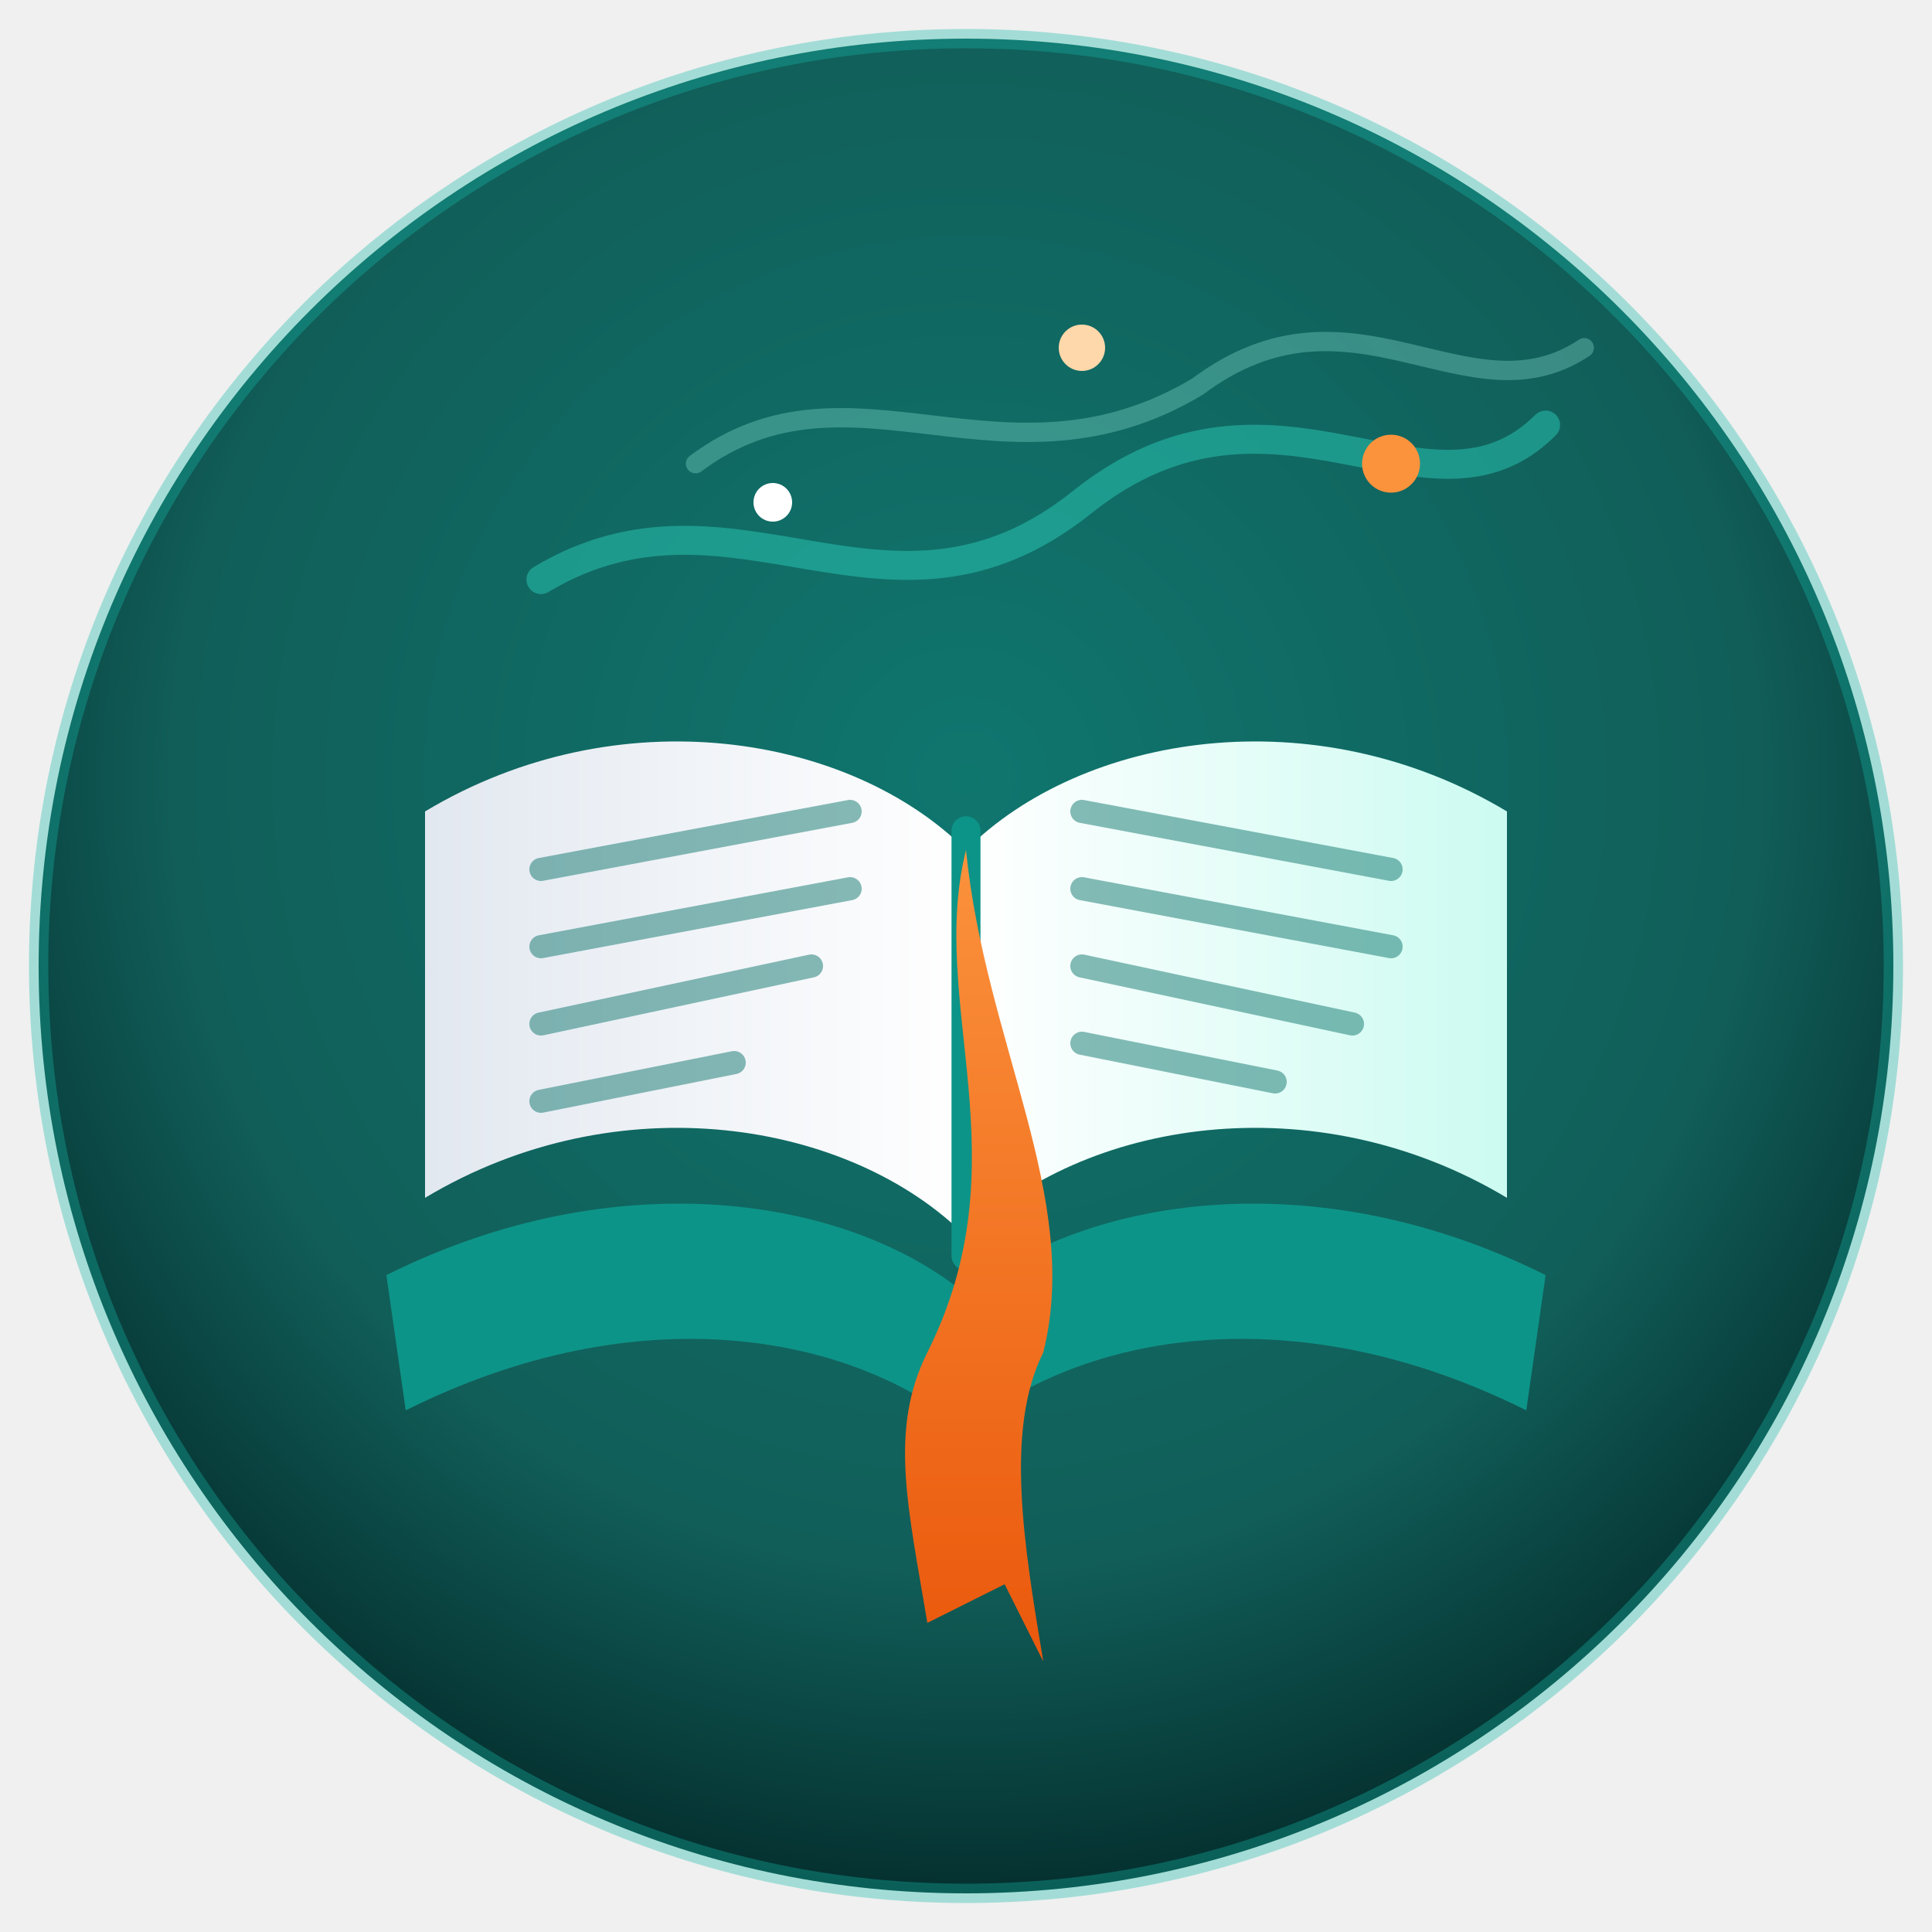
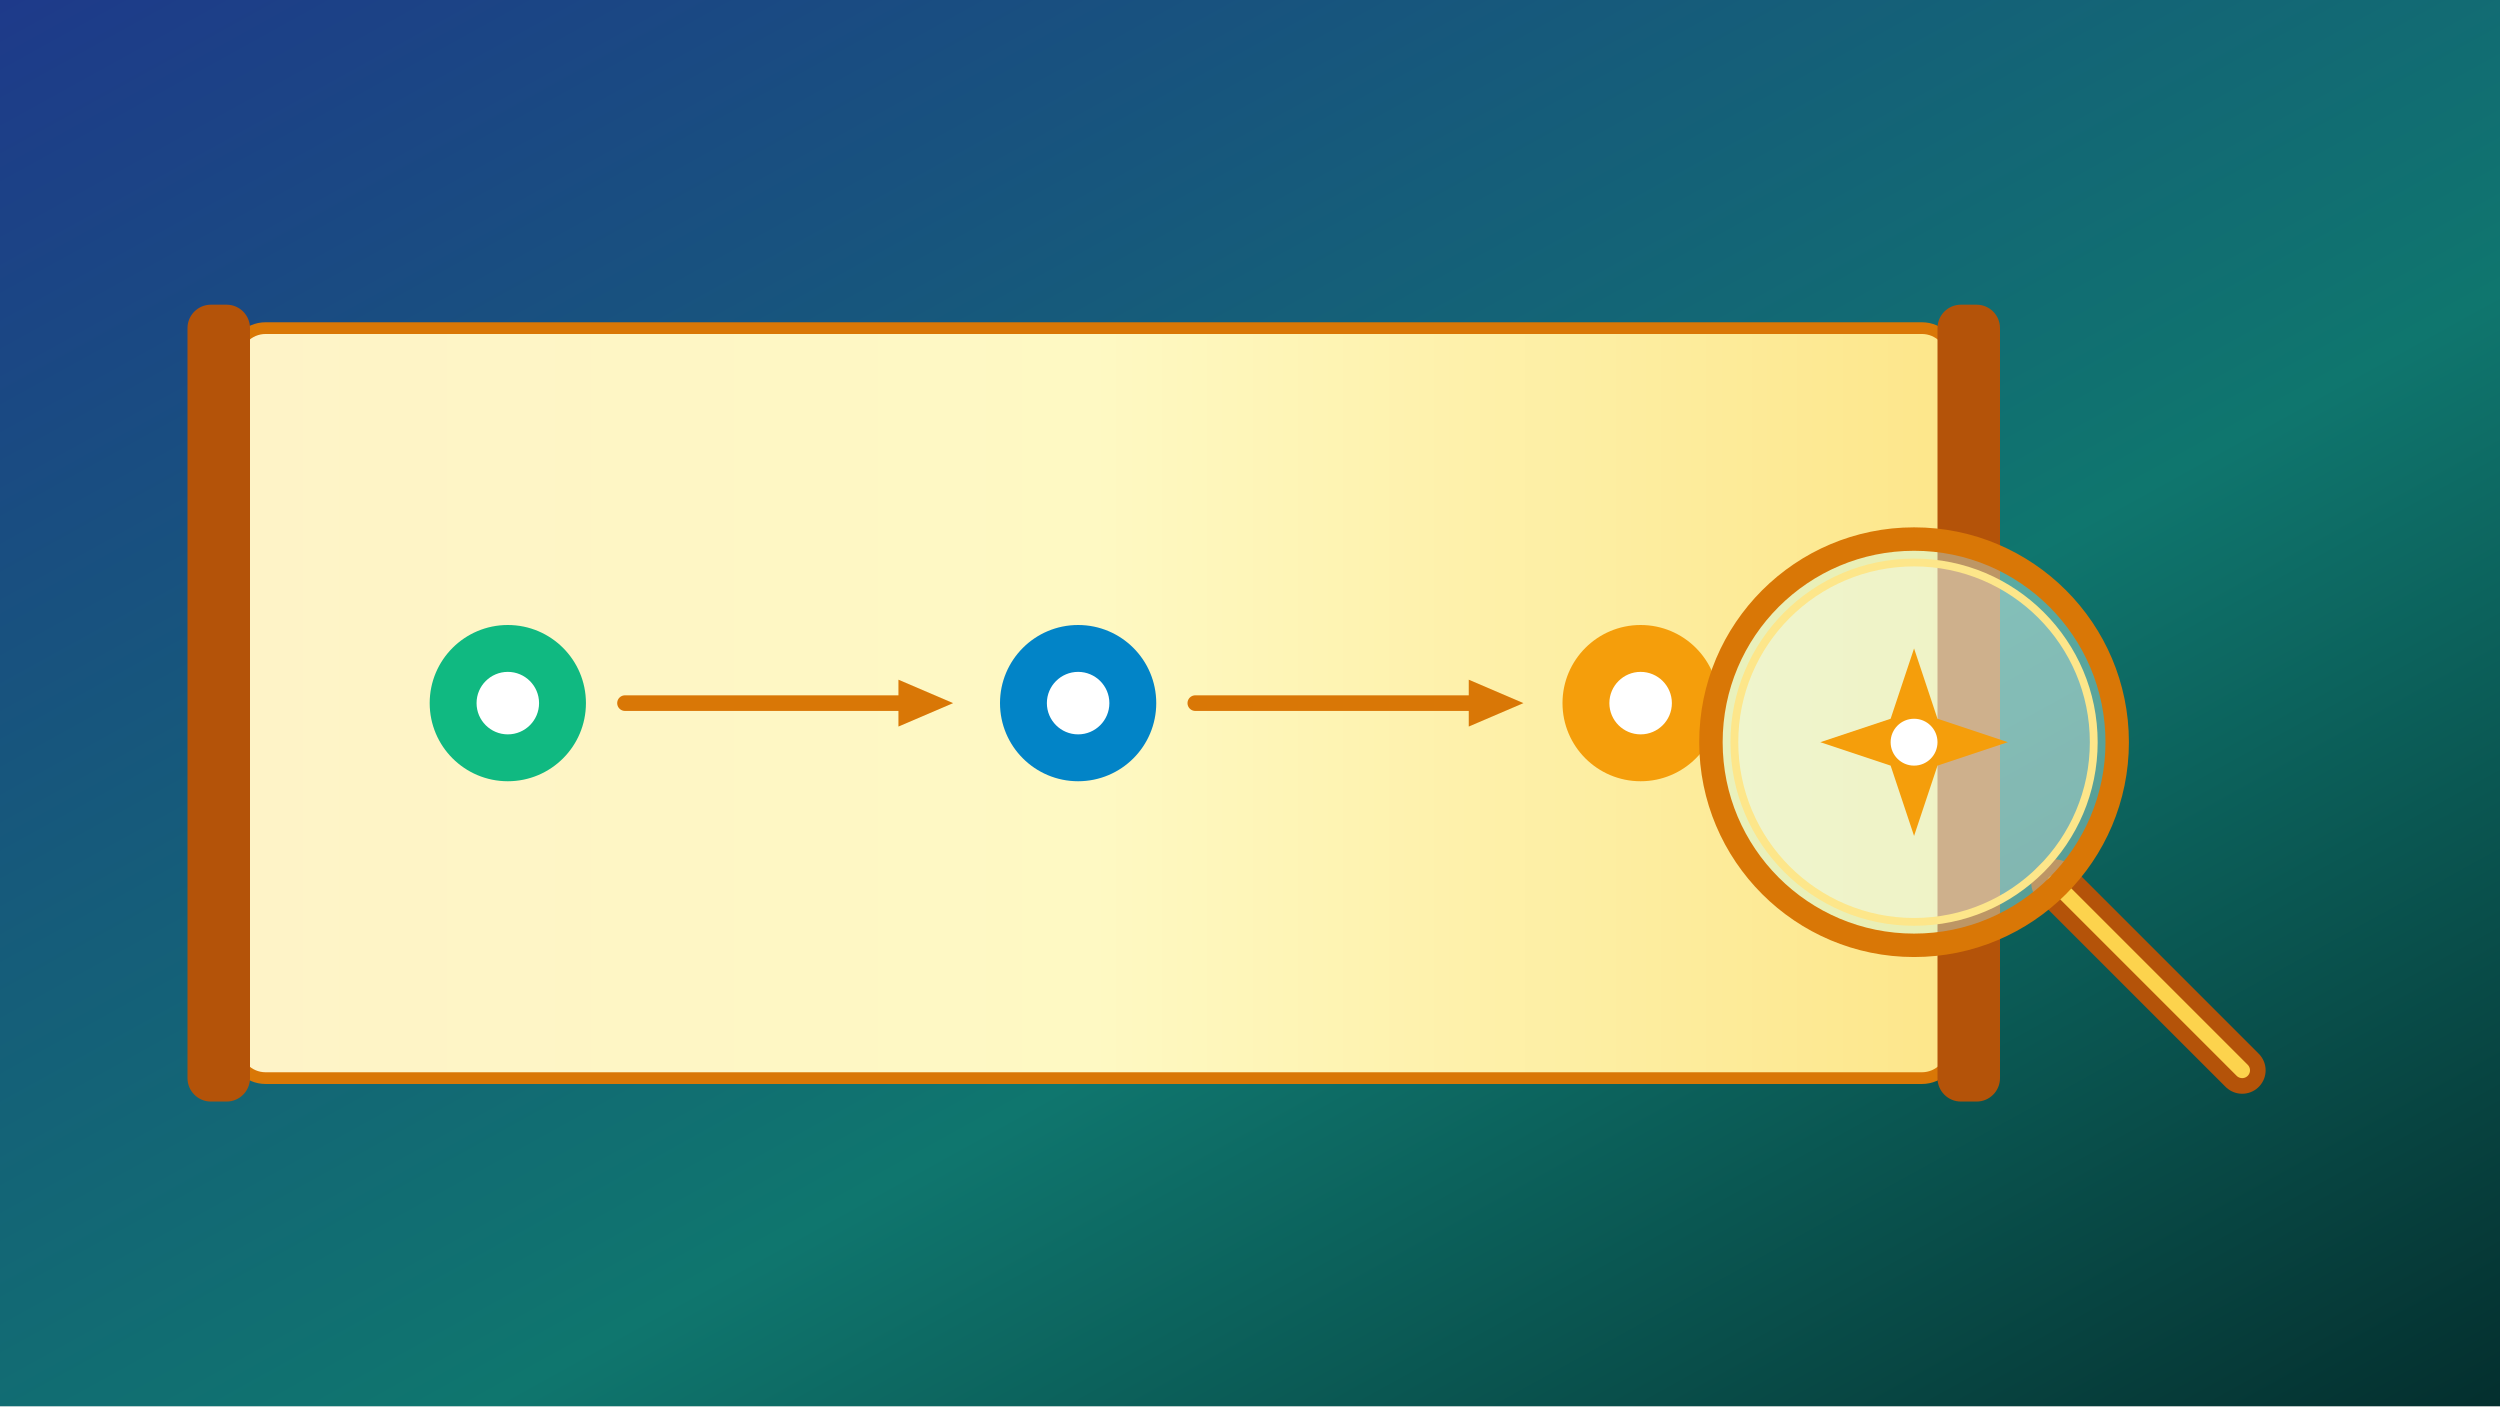
- <svg xmlns="http://www.w3.org/2000/svg" viewBox="0 0 100 100" width="100%" height="100%">
+ <svg xmlns="http://www.w3.org/2000/svg" viewBox="0 0 320 180" width="100%" height="100%" preserveAspectRatio="xMidYMid meet">
  <defs>
-     <radialGradient id="bg_clio" cx="50%" cy="40%" r="60%">
-       <stop offset="0%" stop-color="#0f766e" />
-       <stop offset="70%" stop-color="#115e59" />
+     <linearGradient id="bg_clio" x1="0%" y1="0%" x2="100%" y2="100%">
+       <stop offset="0%" stop-color="#1e3a8a" />
+       <stop offset="60%" stop-color="#0f766e" />
      <stop offset="100%" stop-color="#042f2e" />
-     </radialGradient>
-     <linearGradient id="page_left" x1="0%" y1="0%" x2="100%" y2="0%">
-       <stop offset="0%" stop-color="#e2e8f0" />
-       <stop offset="100%" stop-color="#ffffff" />
    </linearGradient>
-     <linearGradient id="page_right" x1="0%" y1="0%" x2="100%" y2="0%">
-       <stop offset="0%" stop-color="#ffffff" />
-       <stop offset="100%" stop-color="#ccfbf1" />
-     </linearGradient>
-     <linearGradient id="ribbon_clio" x1="0%" y1="0%" x2="0%" y2="100%">
-       <stop offset="0%" stop-color="#fb923c" />
-       <stop offset="100%" stop-color="#ea580c" />
+     <linearGradient id="scroll_clio" x1="0%" y1="0%" x2="100%" y2="0%">
+       <stop offset="0%" stop-color="#fef3c7" />
+       <stop offset="50%" stop-color="#fef9c3" />
+       <stop offset="100%" stop-color="#fde68a" />
    </linearGradient>
  </defs>
-   <circle cx="50" cy="50" r="48" fill="url(#bg_clio)" stroke="#14b8a6" stroke-width="1" stroke-opacity="0.35" />
-   <path d="M 28 30 C 38 24, 46 34, 56 26 C 66 18, 74 28, 80 22" fill="none" stroke="#2dd4bf" stroke-width="1.5" stroke-linecap="round" opacity="0.45" />
-   <path d="M 36 24 C 44 18, 52 26, 62 20 C 70 14, 76 22, 82 18" fill="none" stroke="#99f6e4" stroke-width="1" stroke-linecap="round" opacity="0.3" />
-   <circle cx="72" cy="24" r="1.5" fill="#fb923c" />
-   <circle cx="56" cy="18" r="1.2" fill="#fed7aa" />
-   <circle cx="40" cy="26" r="1" fill="#ffffff" />
-   <path d="M 20 66 C 32 60, 44 62, 50 67 C 56 62, 68 60, 80 66 L 79 73 C 67 67, 56 69, 50 74 C 44 69, 33 67, 21 73 Z" fill="#0d9488" />
-   <path d="M 22 62 C 32 56, 44 58, 50 64 L 50 44 C 44 38, 32 36, 22 42 Z" fill="url(#page_left)" />
-   <path d="M 50 64 C 56 58, 68 56, 78 62 L 78 42 C 68 36, 56 38, 50 44 Z" fill="url(#page_right)" />
-   <line x1="28" y1="45" x2="44" y2="42" stroke="#0f766e" stroke-width="1.2" stroke-linecap="round" opacity="0.5" />
-   <line x1="28" y1="49" x2="44" y2="46" stroke="#0f766e" stroke-width="1.2" stroke-linecap="round" opacity="0.5" />
-   <line x1="28" y1="53" x2="42" y2="50" stroke="#0f766e" stroke-width="1.2" stroke-linecap="round" opacity="0.5" />
-   <line x1="28" y1="57" x2="38" y2="55" stroke="#0f766e" stroke-width="1.2" stroke-linecap="round" opacity="0.5" />
-   <line x1="56" y1="42" x2="72" y2="45" stroke="#0f766e" stroke-width="1.2" stroke-linecap="round" opacity="0.5" />
-   <line x1="56" y1="46" x2="72" y2="49" stroke="#0f766e" stroke-width="1.2" stroke-linecap="round" opacity="0.5" />
-   <line x1="56" y1="50" x2="70" y2="53" stroke="#0f766e" stroke-width="1.2" stroke-linecap="round" opacity="0.5" />
-   <line x1="56" y1="54" x2="66" y2="56" stroke="#0f766e" stroke-width="1.2" stroke-linecap="round" opacity="0.5" />
-   <line x1="50" y1="43" x2="50" y2="65" stroke="#0d9488" stroke-width="1.5" stroke-linecap="round" />
-   <path d="M 50 44 C 48 52, 53 60, 48 70 C 46 74, 47 78, 48 84 L 52 82 L 54 86 C 53 80, 52 74, 54 70 C 56 62, 51 54, 50 44 Z" fill="url(#ribbon_clio)" />
+   <rect width="320" height="180" fill="url(#bg_clio)" />
+   <g transform="translate(30, 42)">
+     <rect x="0" y="0" width="220" height="96" rx="4" fill="url(#scroll_clio)" stroke="#d97706" stroke-width="1.5" />
+     <rect x="-6" y="-3" width="8" height="102" rx="3" fill="#b45309" />
+     <rect x="218" y="-3" width="8" height="102" rx="3" fill="#b45309" />
+     <circle cx="35" cy="48" r="10" fill="#10b981" />
+     <circle cx="35" cy="48" r="4" fill="#ffffff" />
+     <line x1="50" y1="48" x2="85" y2="48" stroke="#d97706" stroke-width="2" stroke-linecap="round" />
+     <polygon points="85,45 92,48 85,51" fill="#d97706" />
+     <circle cx="108" cy="48" r="10" fill="#0284c7" />
+     <circle cx="108" cy="48" r="4" fill="#ffffff" />
+     <line x1="123" y1="48" x2="158" y2="48" stroke="#d97706" stroke-width="2" stroke-linecap="round" />
+     <polygon points="158,45 165,48 158,51" fill="#d97706" />
+     <circle cx="180" cy="48" r="10" fill="#f59e0b" />
+     <circle cx="180" cy="48" r="4" fill="#ffffff" />
+   </g>
+   <g transform="translate(245, 95)">
+     <line x1="18" y1="18" x2="42" y2="42" stroke="#b45309" stroke-width="6" stroke-linecap="round" />
+     <line x1="18" y1="18" x2="42" y2="42" stroke="#fcd34d" stroke-width="2" stroke-linecap="round" />
+     <circle cx="0" cy="0" r="26" fill="#ccfbf1" fill-opacity="0.4" stroke="#d97706" stroke-width="3" />
+     <circle cx="0" cy="0" r="23" fill="#ffffff" fill-opacity="0.25" stroke="#fde68a" stroke-width="1" />
+     <polygon points="0,-12 3,-3 12,0 3,3 0,12 -3,3 -12,0 -3,-3" fill="#f59e0b" />
+     <circle cx="0" cy="0" r="3" fill="#ffffff" />
+   </g>
</svg>
